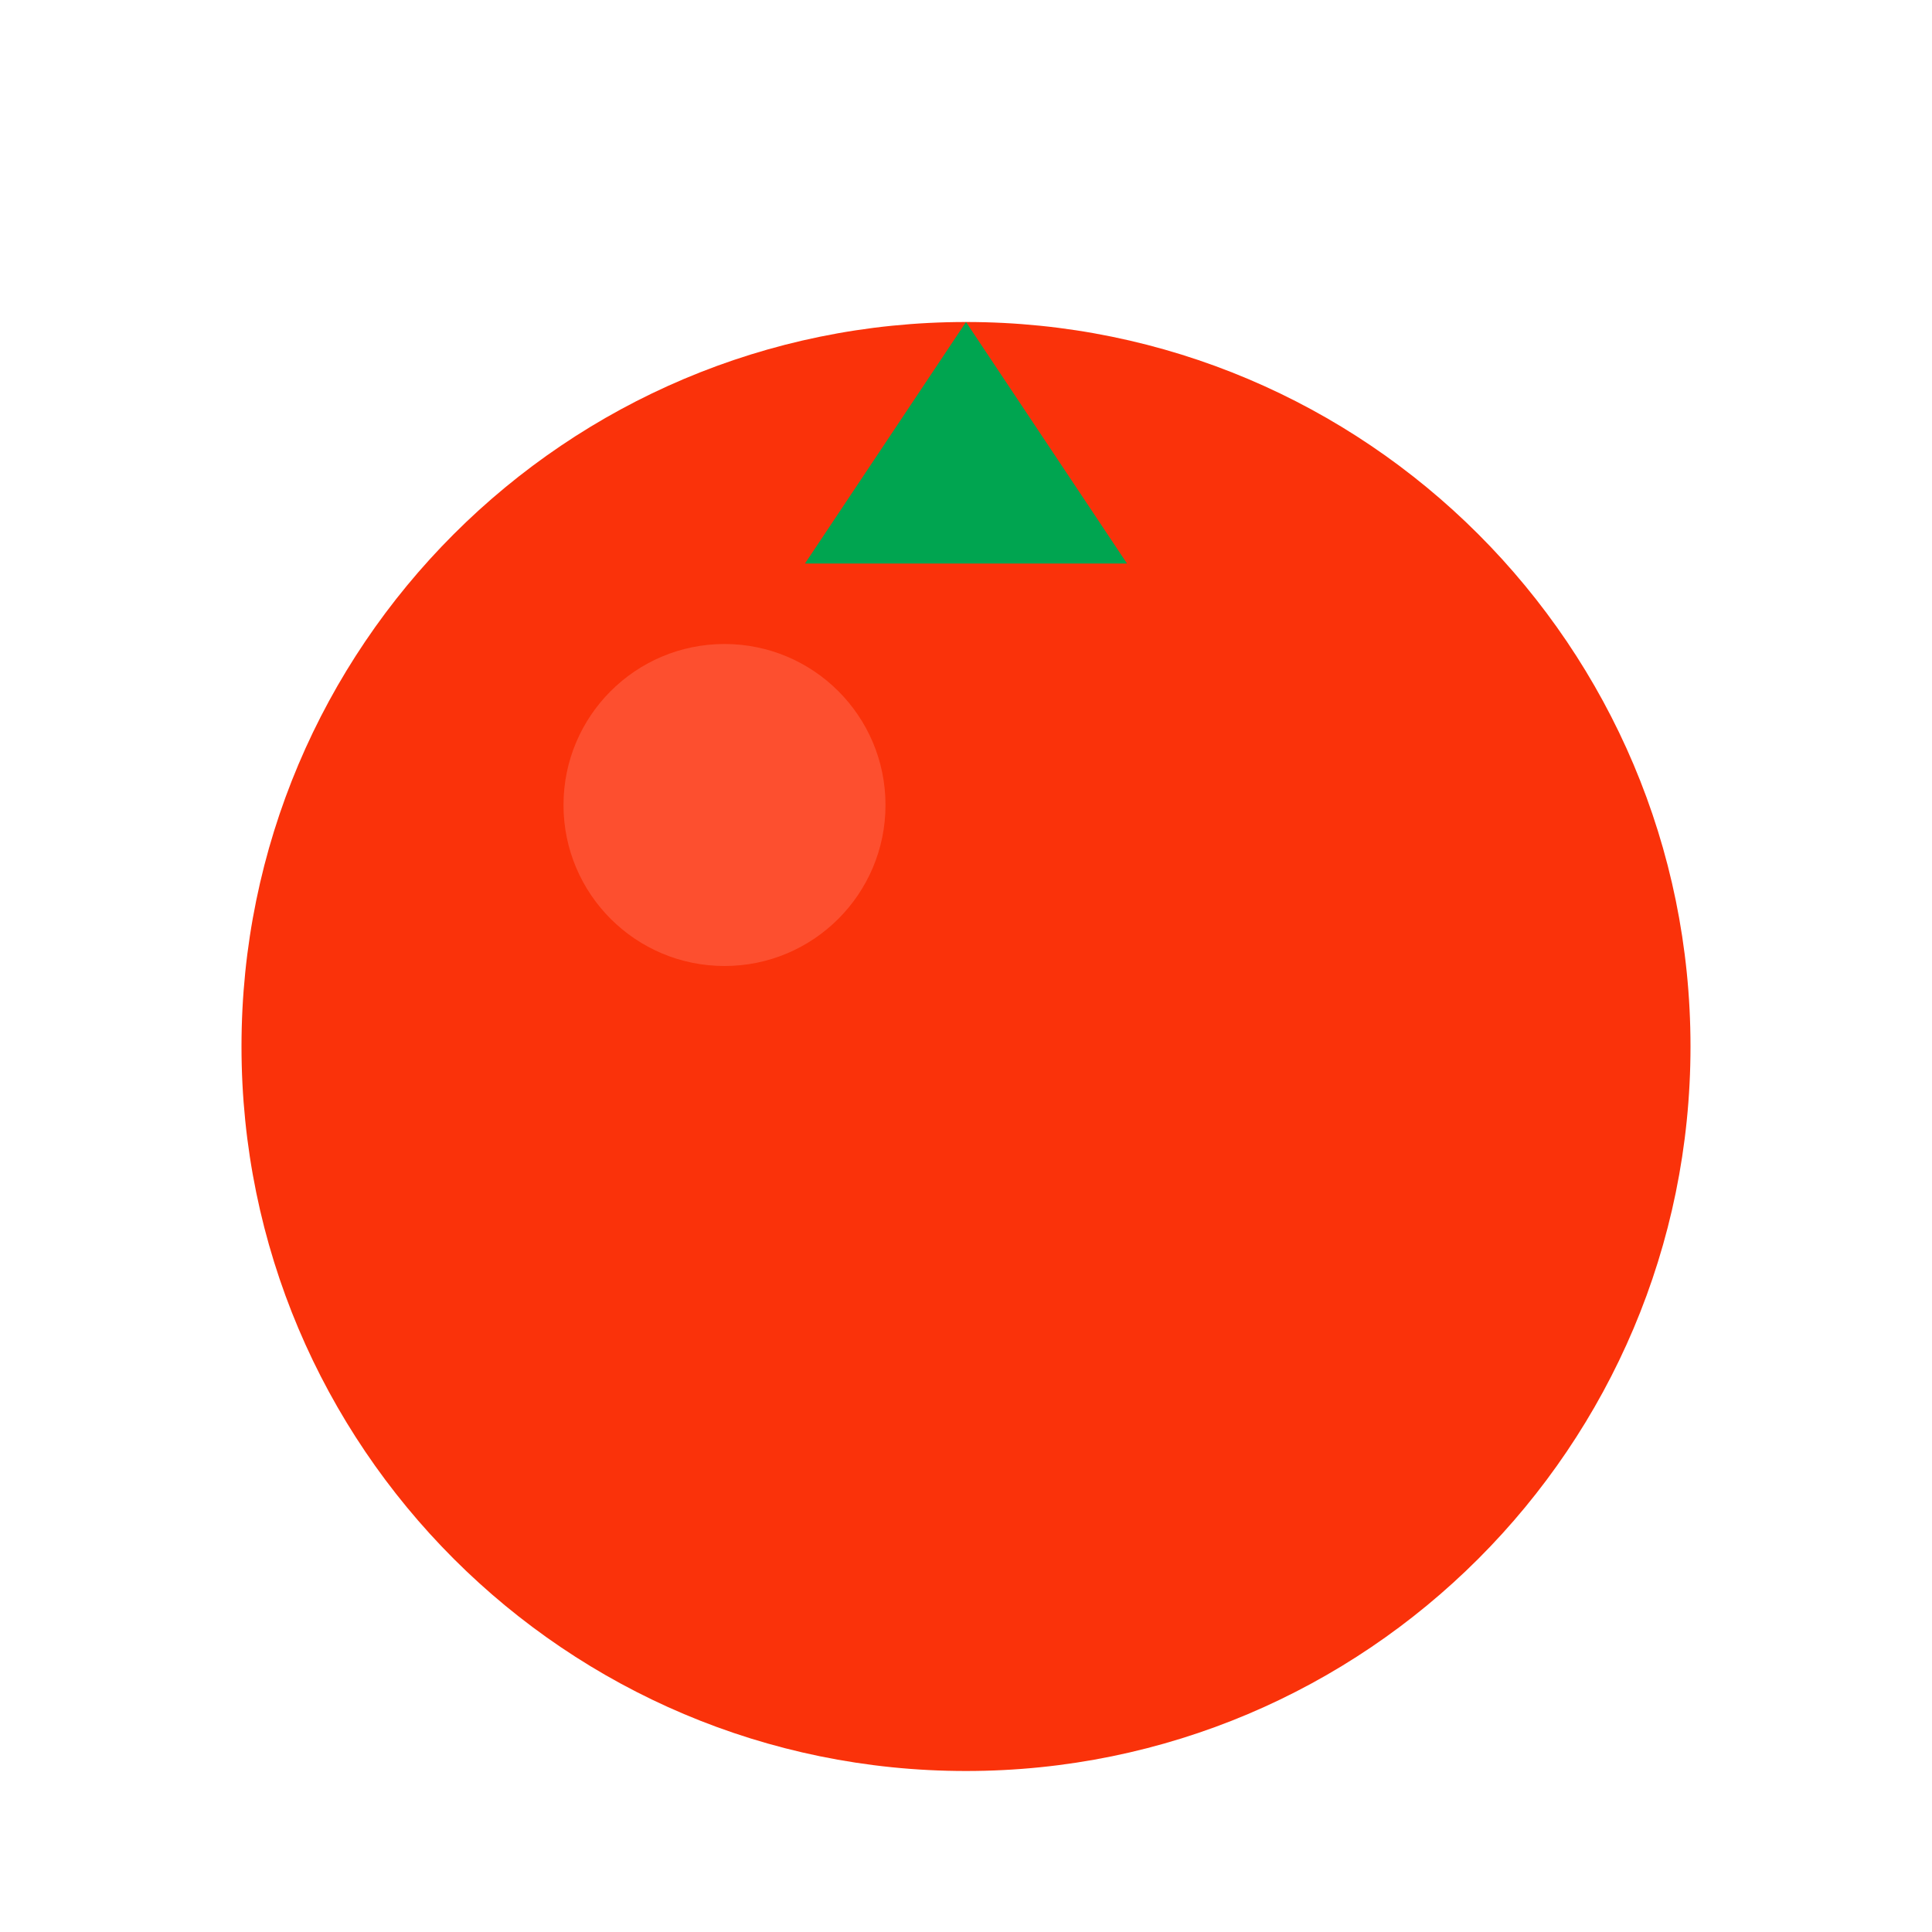
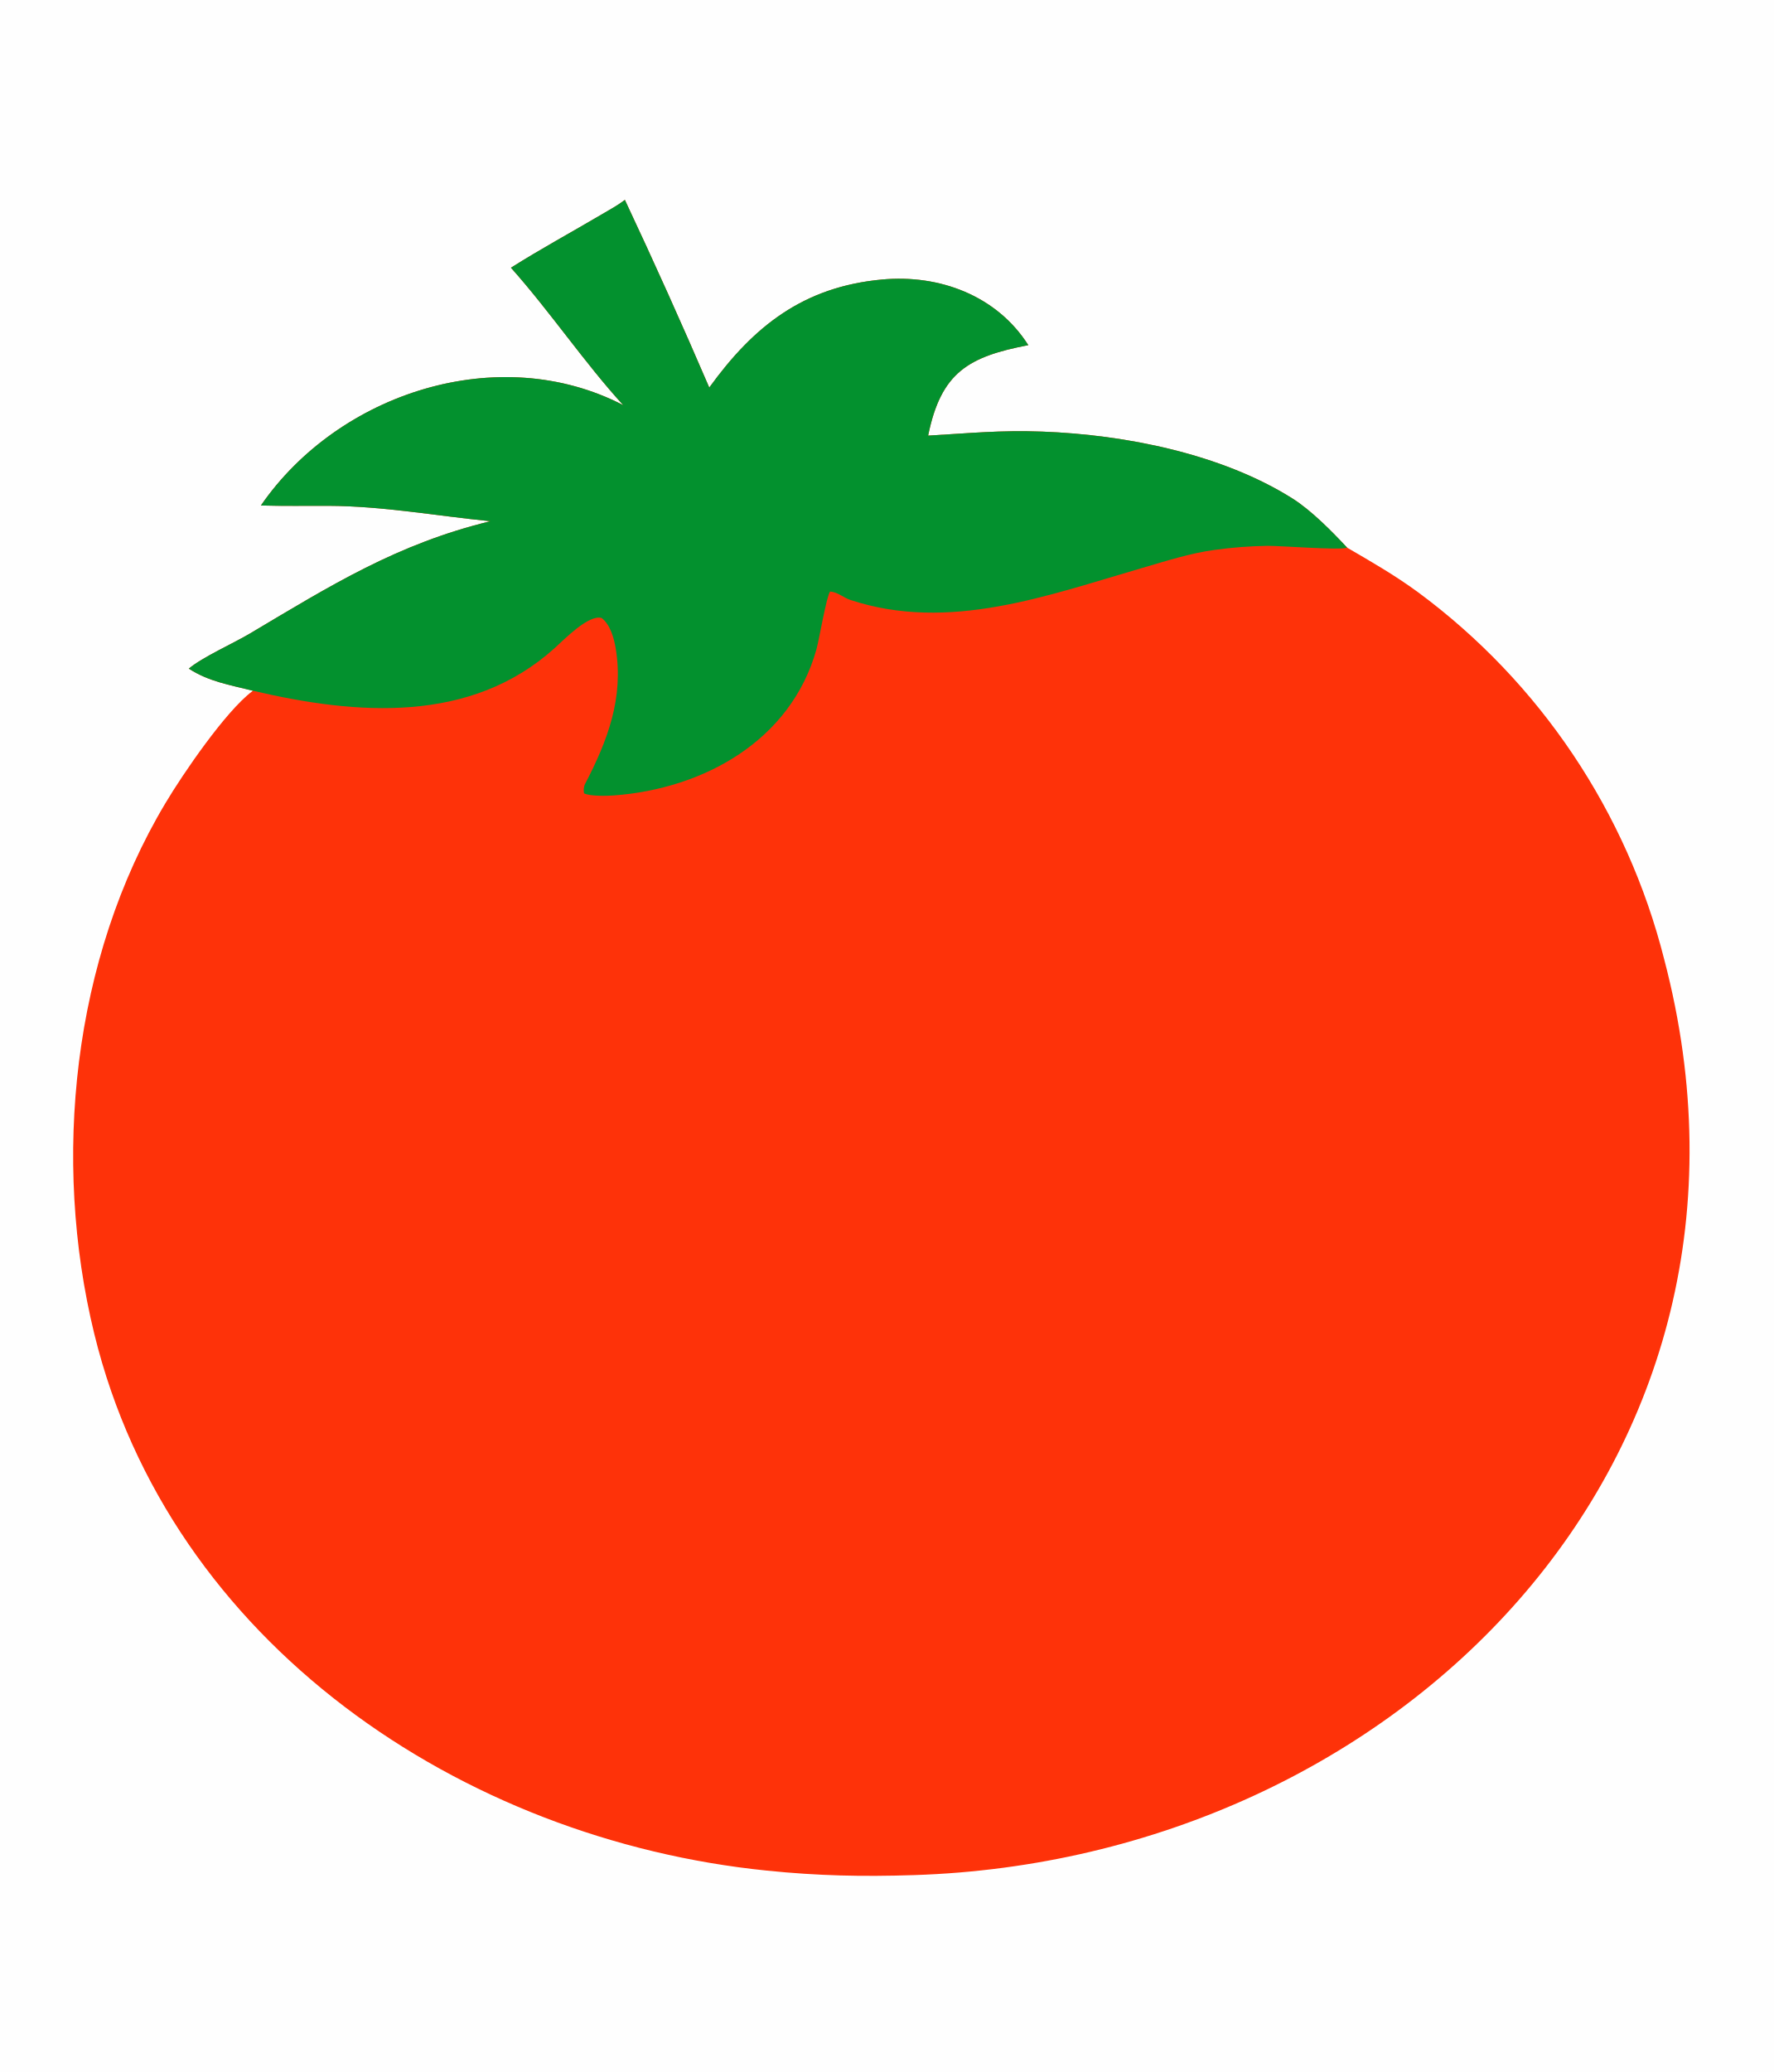
- <svg xmlns="http://www.w3.org/2000/svg" viewBox="0 0 24 24" width="24" height="24">
-   <circle cx="12" cy="13" r="9" fill="#FA320A" />
-   <path d="M12 4 L10 7 L14 7 Z" fill="#00A550" />
-   <circle cx="9" cy="10" r="2" fill="#FF6347" opacity="0.6" />
+ <svg xmlns="http://www.w3.org/2000/svg" id="svg" version="1.1" viewBox="0 0 256.891 300" width="256.891" height="300">
+   <svg>
+     <defs>
+       <clipPath id="clip-1">
+         <rect x="0" y="0" transform="scale(0.21994,0.21994)" width="1168" height="1364" fill="none" />
+       </clipPath>
+     </defs>
+     <g clip-path="url(#clip-1)" fill="none" fill-rule="nonzero" stroke="none" stroke-width="1" stroke-linecap="butt" stroke-linejoin="miter" stroke-miterlimit="10" stroke-dasharray="" stroke-dashoffset="0" font-family="none" font-weight="none" font-size="none" text-anchor="none" style="mix-blend-mode: normal">
+       <path d="M0,0h256.892v300h-256.892z" fill="#fefefe" />
+       <path d="M73.996,38.762c4.316,-2.722 8.816,-5.167 13.212,-7.757c1.159,-0.683 2.213,-1.245 3.291,-2.064c4.225,8.988 8.299,18.046 12.222,27.17c6.425,-8.887 13.629,-14.592 25.038,-15.643c8.264,-0.761 16.581,2.305 21.167,9.504c-8.622,1.664 -12.637,3.89 -14.508,13.099c5.902,-0.334 10.404,-0.812 16.536,-0.581c12.03,0.454 25.938,3.211 36.215,9.677c2.746,1.728 5.771,4.811 7.932,7.128c3.656,2.132 6.836,3.946 10.26,6.446c17.683,13.068 30.285,31.863 35.663,53.182c19.018,72.512 -38.72,130.304 -108.636,132.568c-7.559,0.244 -13.863,0.108 -21.327,-0.649c-44.198,-4.478 -86.471,-32.919 -97.413,-77.742c-6.142,-25.159 -3.175,-54.286 10.316,-76.821c2.514,-4.227 8.732,-13.318 12.562,-16.186l0.114,-0.083c-3.365,-0.841 -6.396,-1.323 -9.299,-3.2c1.949,-1.653 6.476,-3.671 8.852,-5.084c11.73,-6.975 21.315,-12.978 34.823,-16.26c-7.836,-0.78 -15.602,-2.202 -23.513,-2.23c-3.241,-0.012 -6.481,0.05 -9.72,-0.048c11.237,-16.298 34.444,-23.866 52.473,-14.53c-5.596,-6.115 -10.625,-13.586 -16.262,-19.897z" fill="#fe3209" />
+       <path d="M73.996,38.762c4.316,-2.722 8.816,-5.167 13.212,-7.757c1.159,-0.683 2.213,-1.245 3.291,-2.064c4.225,8.988 8.299,18.046 12.222,27.17c6.425,-8.887 13.629,-14.592 25.038,-15.643c8.264,-0.761 16.581,2.305 21.167,9.504c-8.622,1.664 -12.637,3.89 -14.508,13.099c5.902,-0.334 10.404,-0.812 16.536,-0.581c12.03,0.454 25.938,3.211 36.215,9.677c2.746,1.728 5.771,4.811 7.932,7.128c-1.09,0.402 -9.498,-0.277 -11.54,-0.264c-2.546,0.038 -5.087,0.233 -7.61,0.582c-3.549,0.474 -6.962,1.584 -10.495,2.609c-13.707,3.98 -28.016,9.36 -42.307,4.64c-1.016,-0.336 -1.773,-1.113 -2.924,-1.216c-0.51,0.564 -1.596,6.999 -1.997,8.421c-3.722,13.193 -16.334,20.139 -29.331,21.103c-1.057,0.078 -3.453,0.13 -4.311,-0.302c-0.096,-0.434 -0.046,-0.999 0.154,-1.381c3.24,-6.208 5.615,-12.453 4.433,-19.584c-0.241,-1.456 -0.77,-3.447 -2.035,-4.42c-1.871,-0.568 -5.424,3.108 -6.829,4.373c-12.132,10.928 -28.548,9.706 -43.668,6.155c-3.365,-0.841 -6.396,-1.323 -9.299,-3.2c1.949,-1.653 6.476,-3.671 8.852,-5.084c11.73,-6.975 21.315,-12.978 34.823,-16.26c-7.836,-0.78 -15.602,-2.202 -23.513,-2.23c-3.241,-0.012 -6.481,0.05 -9.72,-0.048c11.237,-16.298 34.444,-23.866 52.473,-14.53c-5.596,-6.115 -10.625,-13.586 -16.262,-19.897z" fill="#03912e" />
+     </g>
+   </svg>
</svg>
